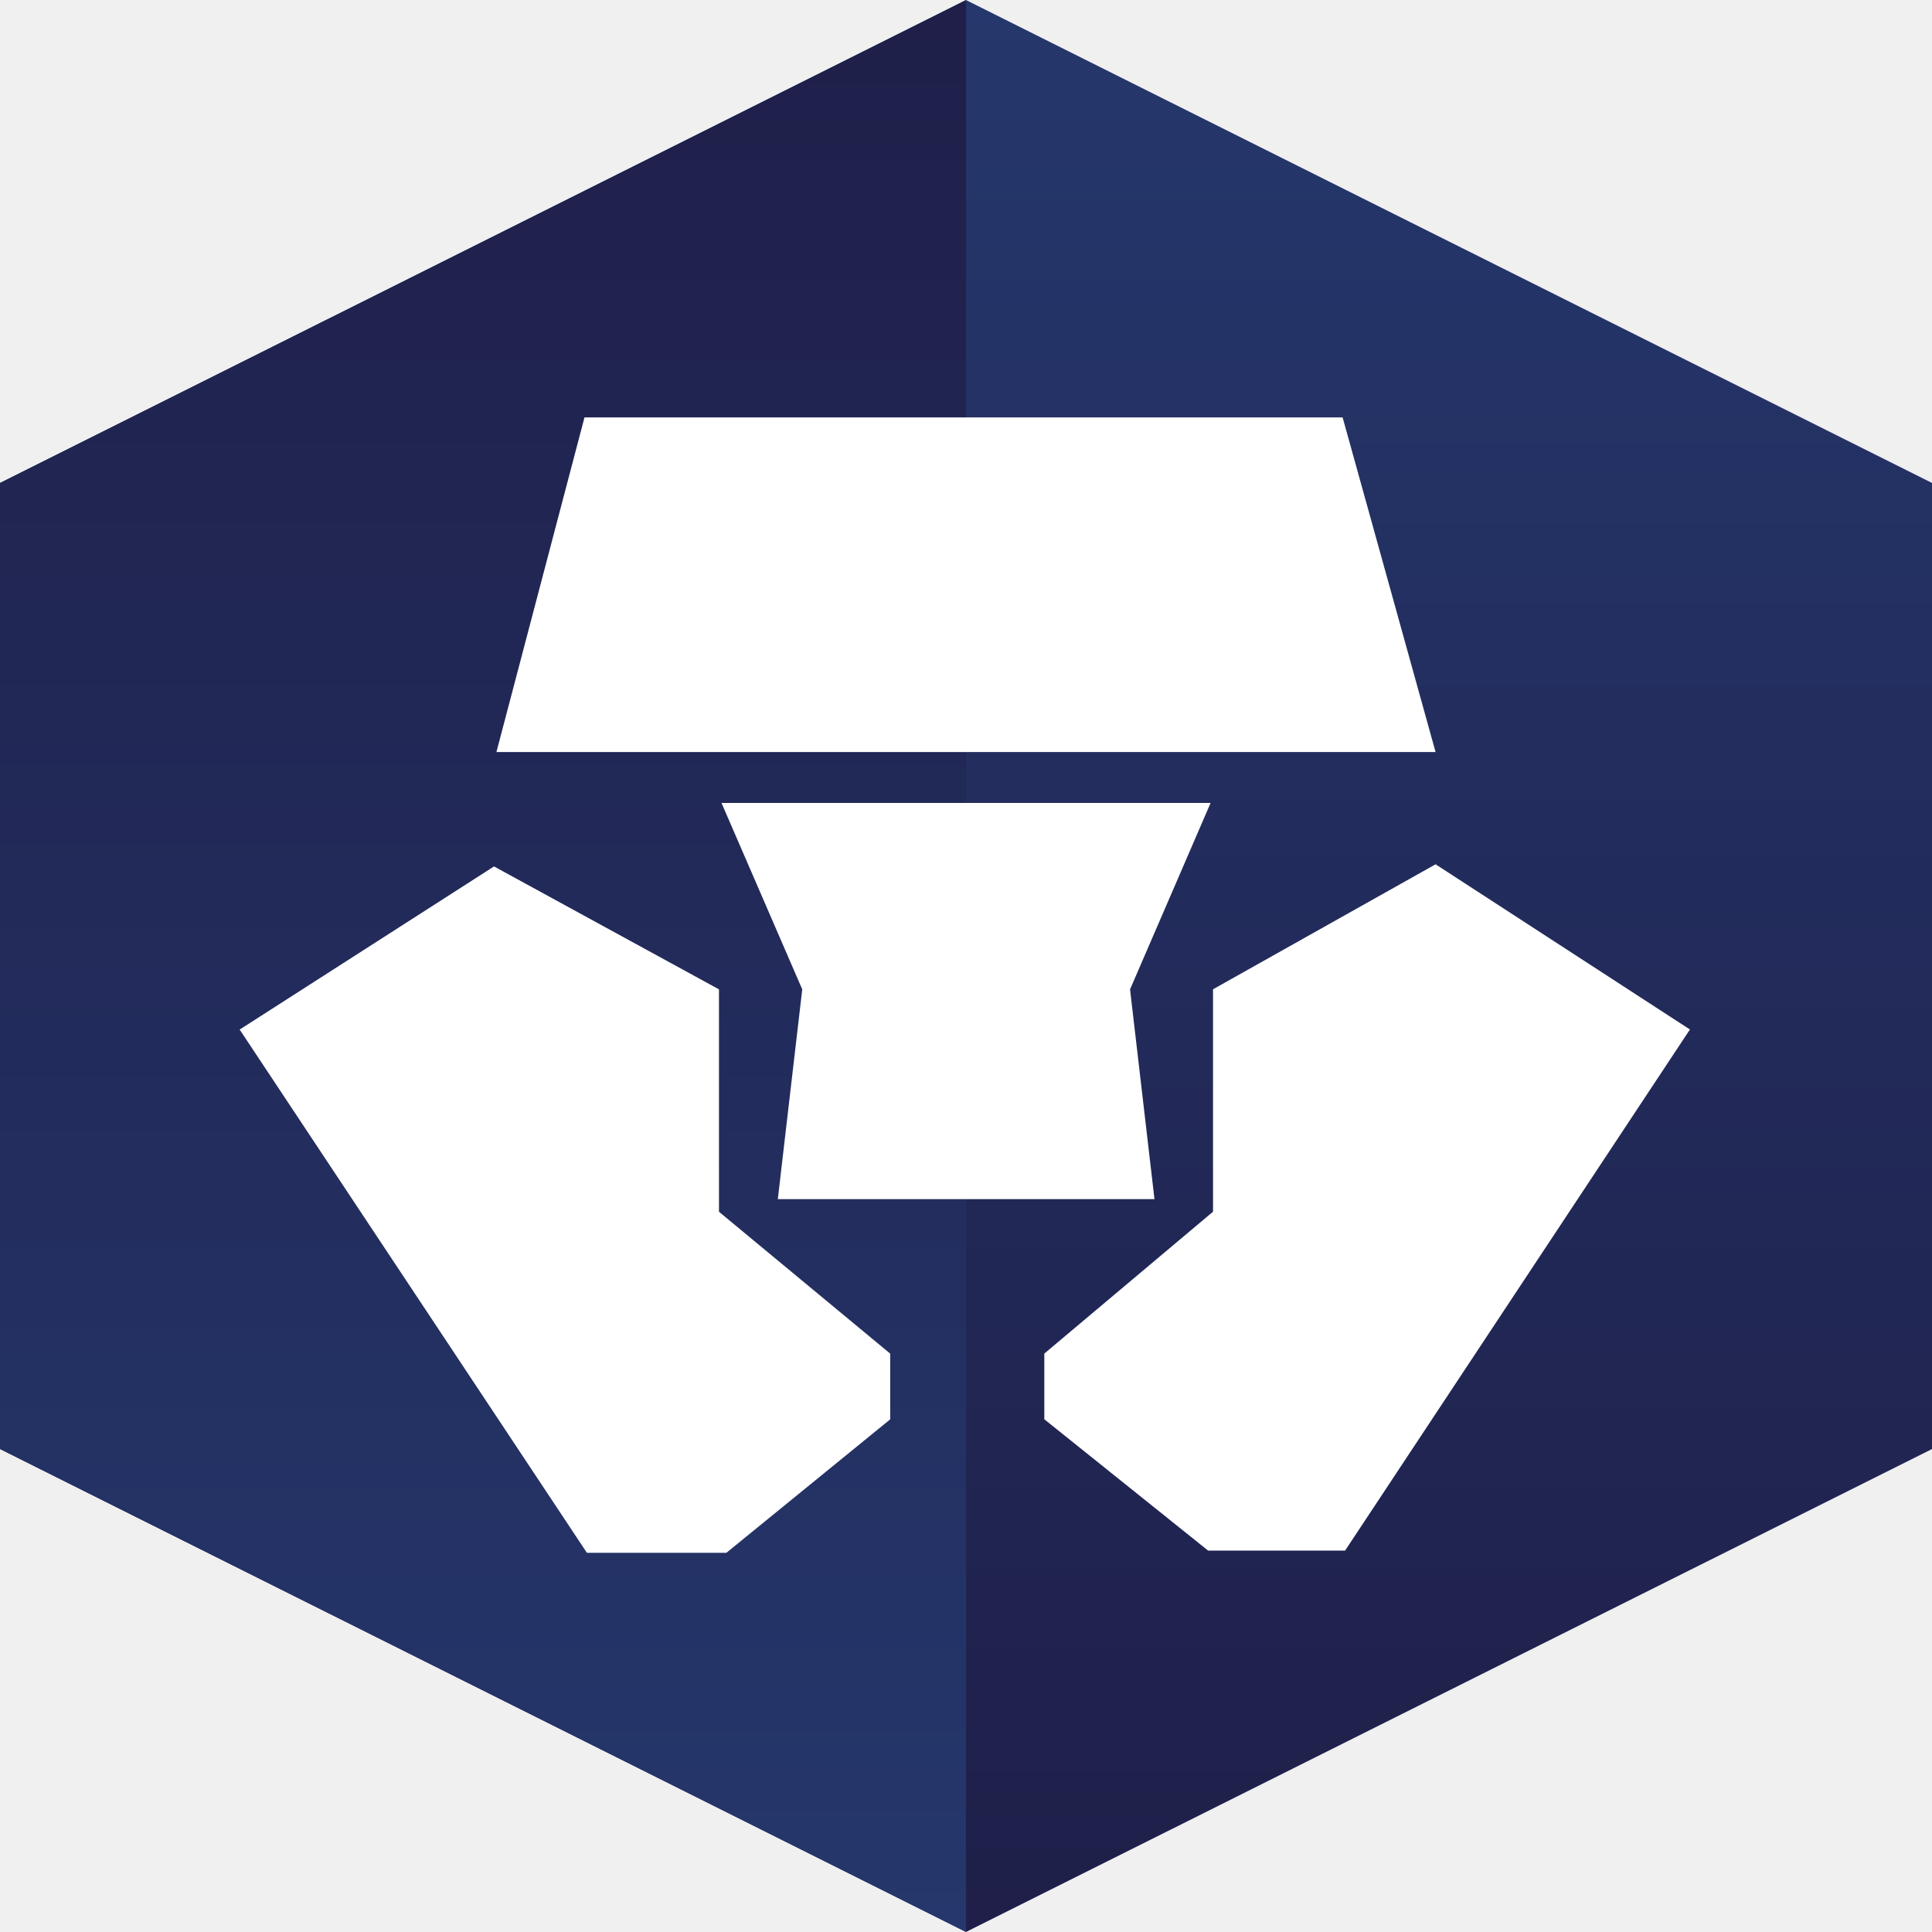
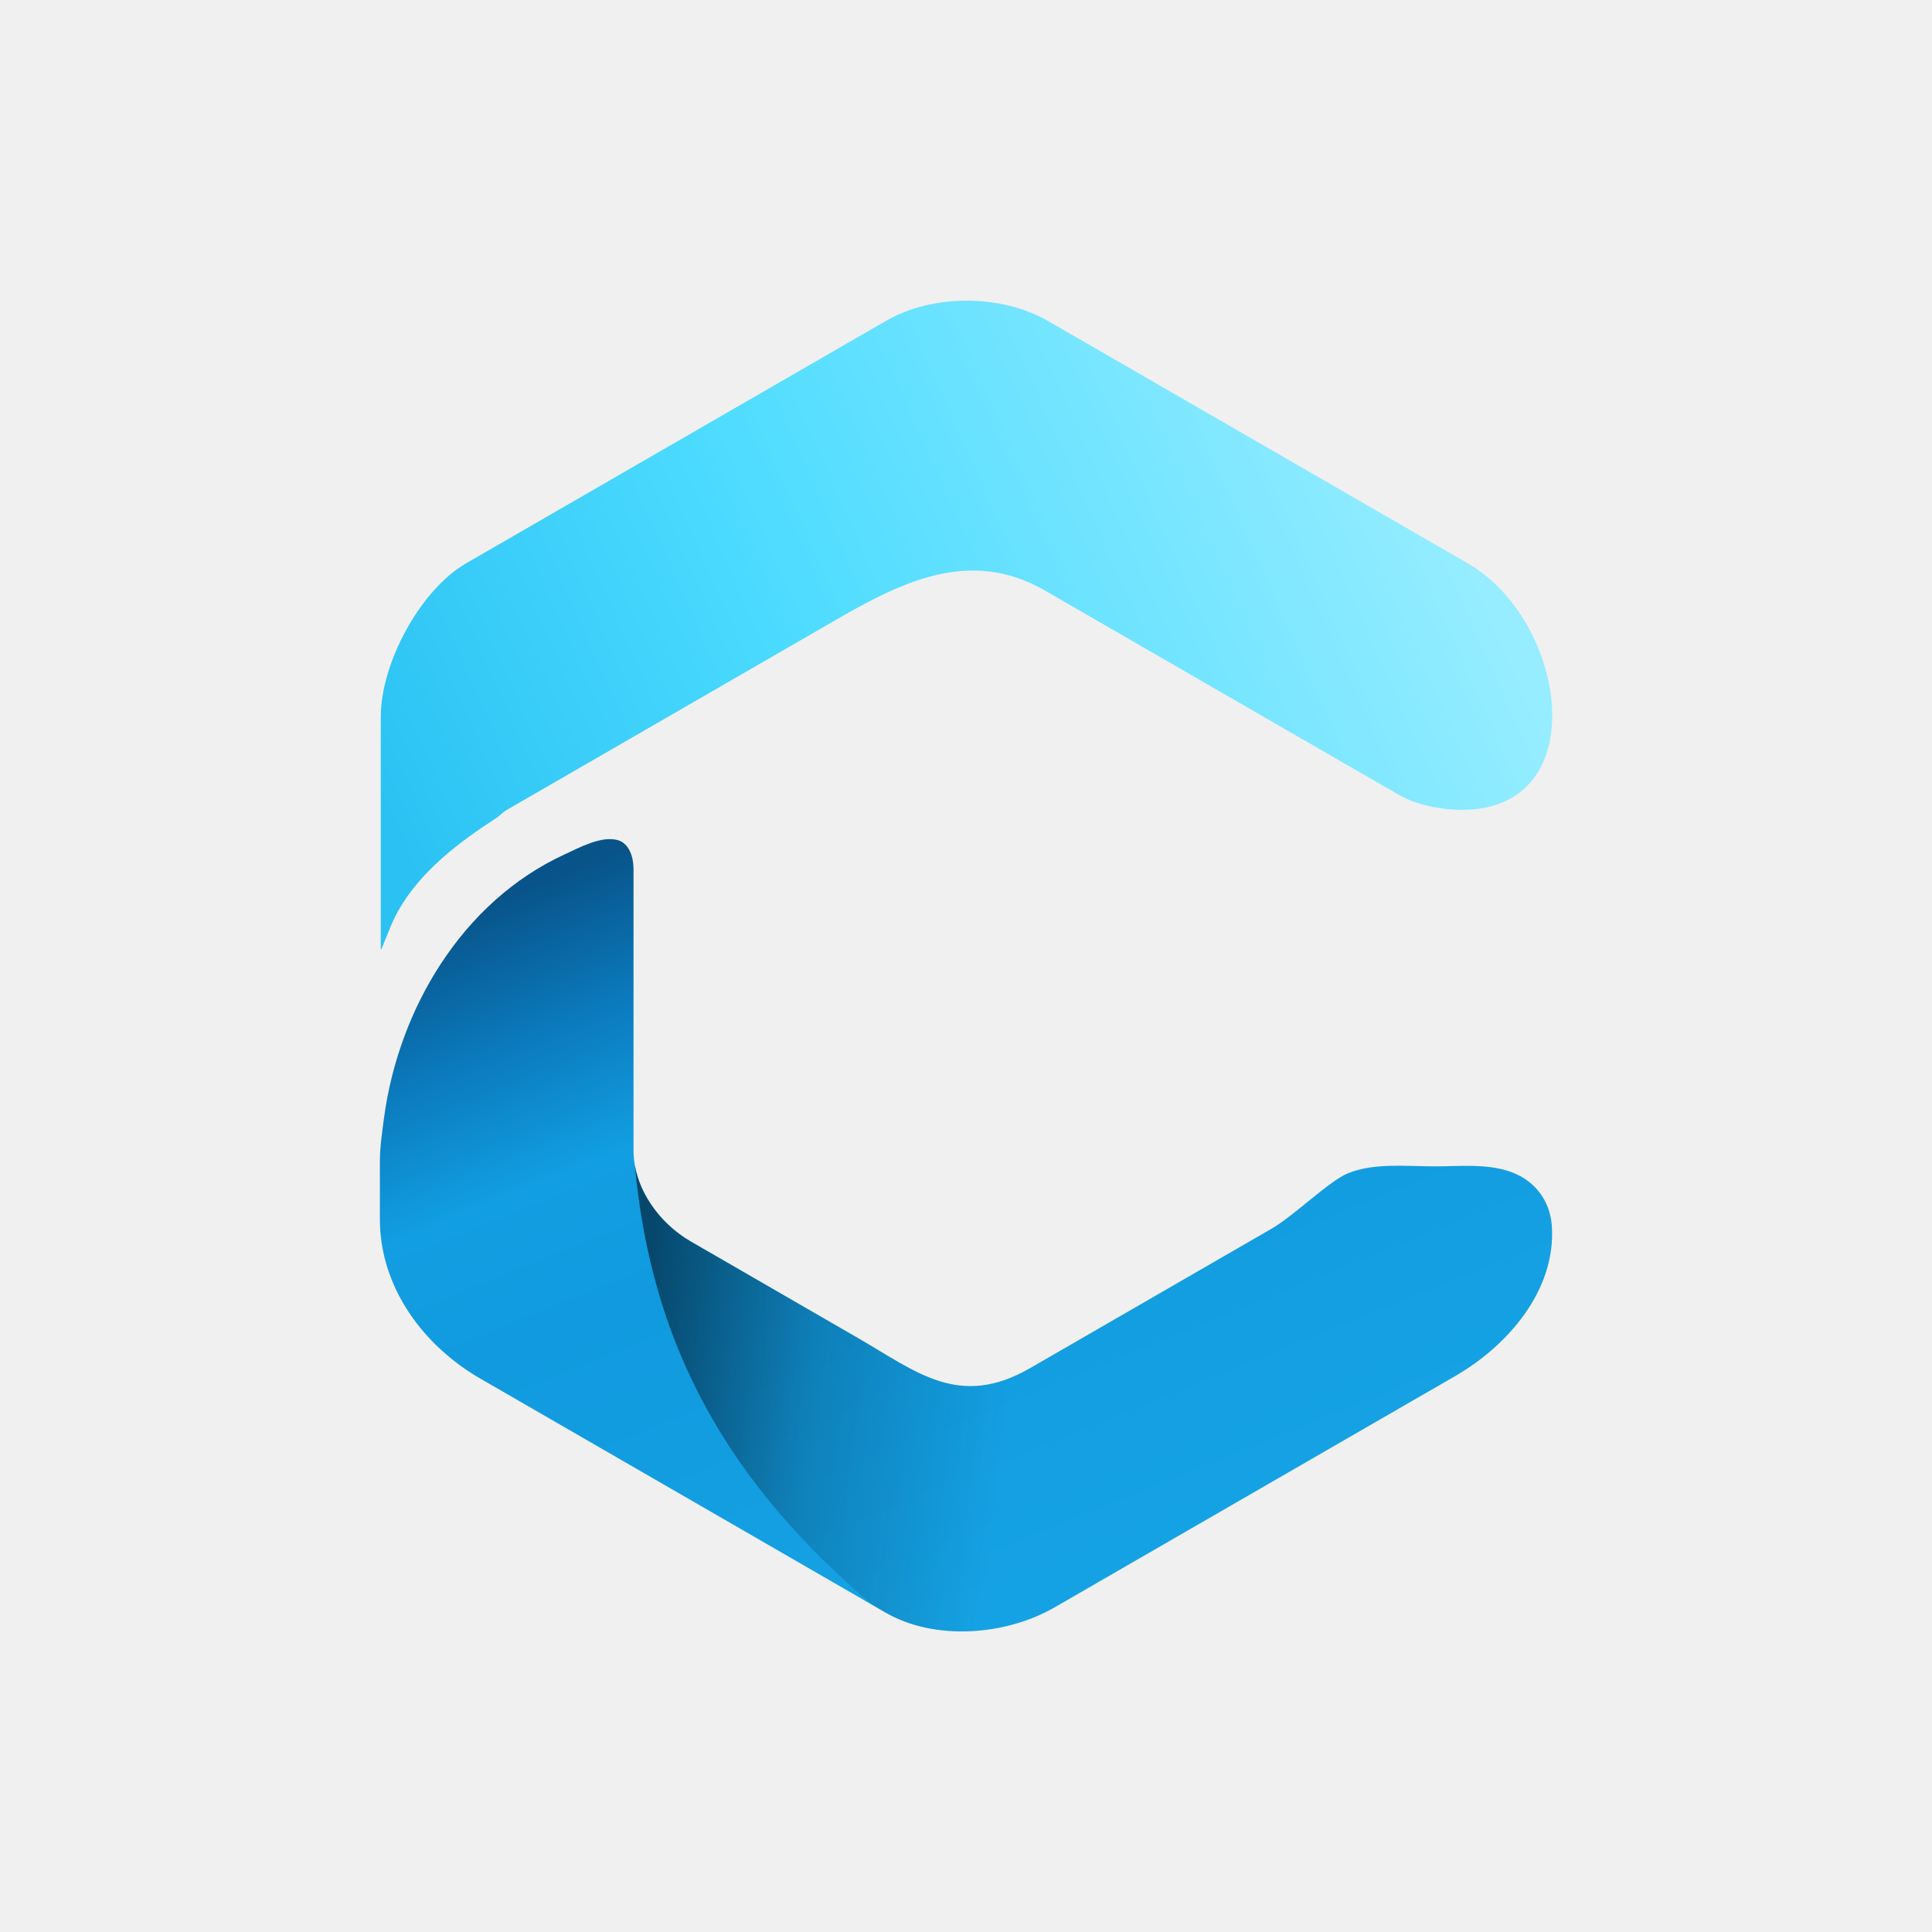
- <svg xmlns="http://www.w3.org/2000/svg" xmlns:xlink="http://www.w3.org/1999/xlink" width="250" height="250">
-   <linearGradient id="a">
-     <stop offset="0" stop-color="#25376c" />
-     <stop offset="1" stop-color="#1f1f49" />
-   </linearGradient>
-   <linearGradient xlink:href="#a" id="b" x1="795.892" x2="795.892" y1="1699.948" y2="1608.748" gradientTransform="matrix(3.16462 0 0 -2.74107 -2393.694 4659.684)" gradientUnits="userSpaceOnUse" />
-   <linearGradient xlink:href="#a" id="c" x1="776.142" x2="776.142" y1="1608.748" y2="1699.948" gradientTransform="matrix(3.16462 0 0 -2.74107 -2393.694 4659.684)" gradientUnits="userSpaceOnUse" />
-   <path fill="url(#b)" d="M125.004.008 0 62.5v125l125.004 62.492L250.012 187.5v-125zm0 0" />
-   <path fill="url(#c)" d="M125.004.008 0 62.5v125l125.004 62.492zm0 0" />
-   <g fill="#fff">
-     <path d="M173.734 54.012H75.633l-11.395 43.3h121.524zM93.035 156.8v-28.778l-29.11-15.906-32.913 21.11 44.933 67.707h18.047l21.2-17.27v-8.504zm0 0" />
-     <path d="M156.652 103.898H93.36l10.45 24.125-3.16 27.141h48.738l-3.16-27.14zm0 0" />
-     <path d="m185.762 111.84-28.797 16.172v28.781l-21.832 18.36v8.5l21.195 16.992h17.727l44.62-67.43zm0 0" />
+ <svg xmlns="http://www.w3.org/2000/svg" width="1600" height="1600" viewBox="0 0 1600 1600" fill="none">
+   <g transform="translate(314.6 249.0) scale(0.82)">
+     <path d="M0.905 656.206V420.171C0.905 366.648 40.248 292.305 87.386 265.089L511.077 20.447C558.475 -6.921 627.485 -6.79 675.075 20.689L1098.74 265.315C1199.11 323.267 1226.31 512.075 1095.26 514.199C1073.75 514.548 1047.56 509.768 1028.76 498.914L671.846 292.83C596.437 249.289 527.298 283.847 460.6 322.359L127.445 514.724C124.566 516.388 121.156 520.163 117.97 522.237C79.273 547.416 41.001 576.057 17.998 617.136C11.218 629.245 5.69 645.746 0.905 656.206Z" fill="url(#paint0_linear_415_1660)" />
+     <path d="M510.773 1325.01L101.447 1088.66C44.08 1055.54 0.008 996.75 0.008 927.668V869.351C0.008 855.016 2.186 840.434 4.058 826.215C18.552 716.067 82.837 606.896 186.576 559.236C201.269 552.487 223.669 540.137 240.284 544.833C252.095 548.172 256.166 562.67 256.166 573.482V858.116C256.166 896.344 281.923 931.669 313.974 950.175L482.979 1047.76C542.304 1082.01 585.172 1119.37 656.799 1078.01L900.295 937.417C923.676 923.917 958.733 888.91 978.027 881.156C1004.58 870.483 1037.64 874.339 1065.56 874.31C1090.7 874.281 1118.92 871.239 1142.97 880.174C1166.69 888.994 1181.88 909.109 1183.61 934.38C1188.07 999.331 1139.08 1055.46 1086.1 1086.05L681.44 1319.7C632.467 1347.98 560.814 1353.9 510.773 1325.01Z" fill="url(#paint1_linear_415_1660)" />
+     <path d="M257.5 873.262C263.167 905.49 286.21 934.141 313.974 950.175L482.98 1047.76C542.305 1082.01 585.172 1119.37 656.799 1078.01L900.296 937.417C923.677 923.917 958.733 888.91 978.028 881.156C1004.59 870.483 1037.64 874.339 1065.56 874.31C1090.7 874.281 1118.93 871.239 1142.97 880.174C1166.69 888.994 1181.88 909.109 1183.61 934.38C1188.07 999.331 1139.08 1055.46 1086.1 1086.05L681.441 1319.7C632.468 1347.98 560.815 1353.9 510.774 1325.01L497.994 1317.65C355.01 1196.41 274.758 1060.34 257.5 873.262Z" fill="url(#paint2_linear_415_1660)" />
+     <defs>
+       <linearGradient id="paint0_linear_415_1660" x1="34.809" y1="583.097" x2="1050.56" y2="130.895" gradientUnits="userSpaceOnUse">
+         <stop stop-color="#2BC2F3" />
+         <stop offset="0.4" stop-color="#4CDBFF" />
+         <stop offset="1" stop-color="#96EDFF" />
+       </linearGradient>
+       <linearGradient id="paint1_linear_415_1660" x1="391.79" y1="495.583" x2="710.066" y2="1283.27" gradientUnits="userSpaceOnUse">
+         <stop stop-color="#08548A" />
+         <stop offset="0.17" stop-color="#0B7BBE" />
+         <stop offset="0.33" stop-color="#129EE2" />
+         <stop offset="0.5" stop-color="#119ADF" />
+         <stop offset="1" stop-color="#15A2E4" />
+       </linearGradient>
+       <linearGradient id="paint2_linear_415_1660" x1="270.737" y1="962.155" x2="1160.03" y2="1055.61" gradientUnits="userSpaceOnUse">
+         <stop stop-color="#022339" stop-opacity="0.7" />
+         <stop offset="0.2" stop-color="#022339" stop-opacity="0.234" />
+         <stop offset="0.42" stop-color="#022339" stop-opacity="0" />
+       </linearGradient>
+     </defs>
  </g>
</svg>
